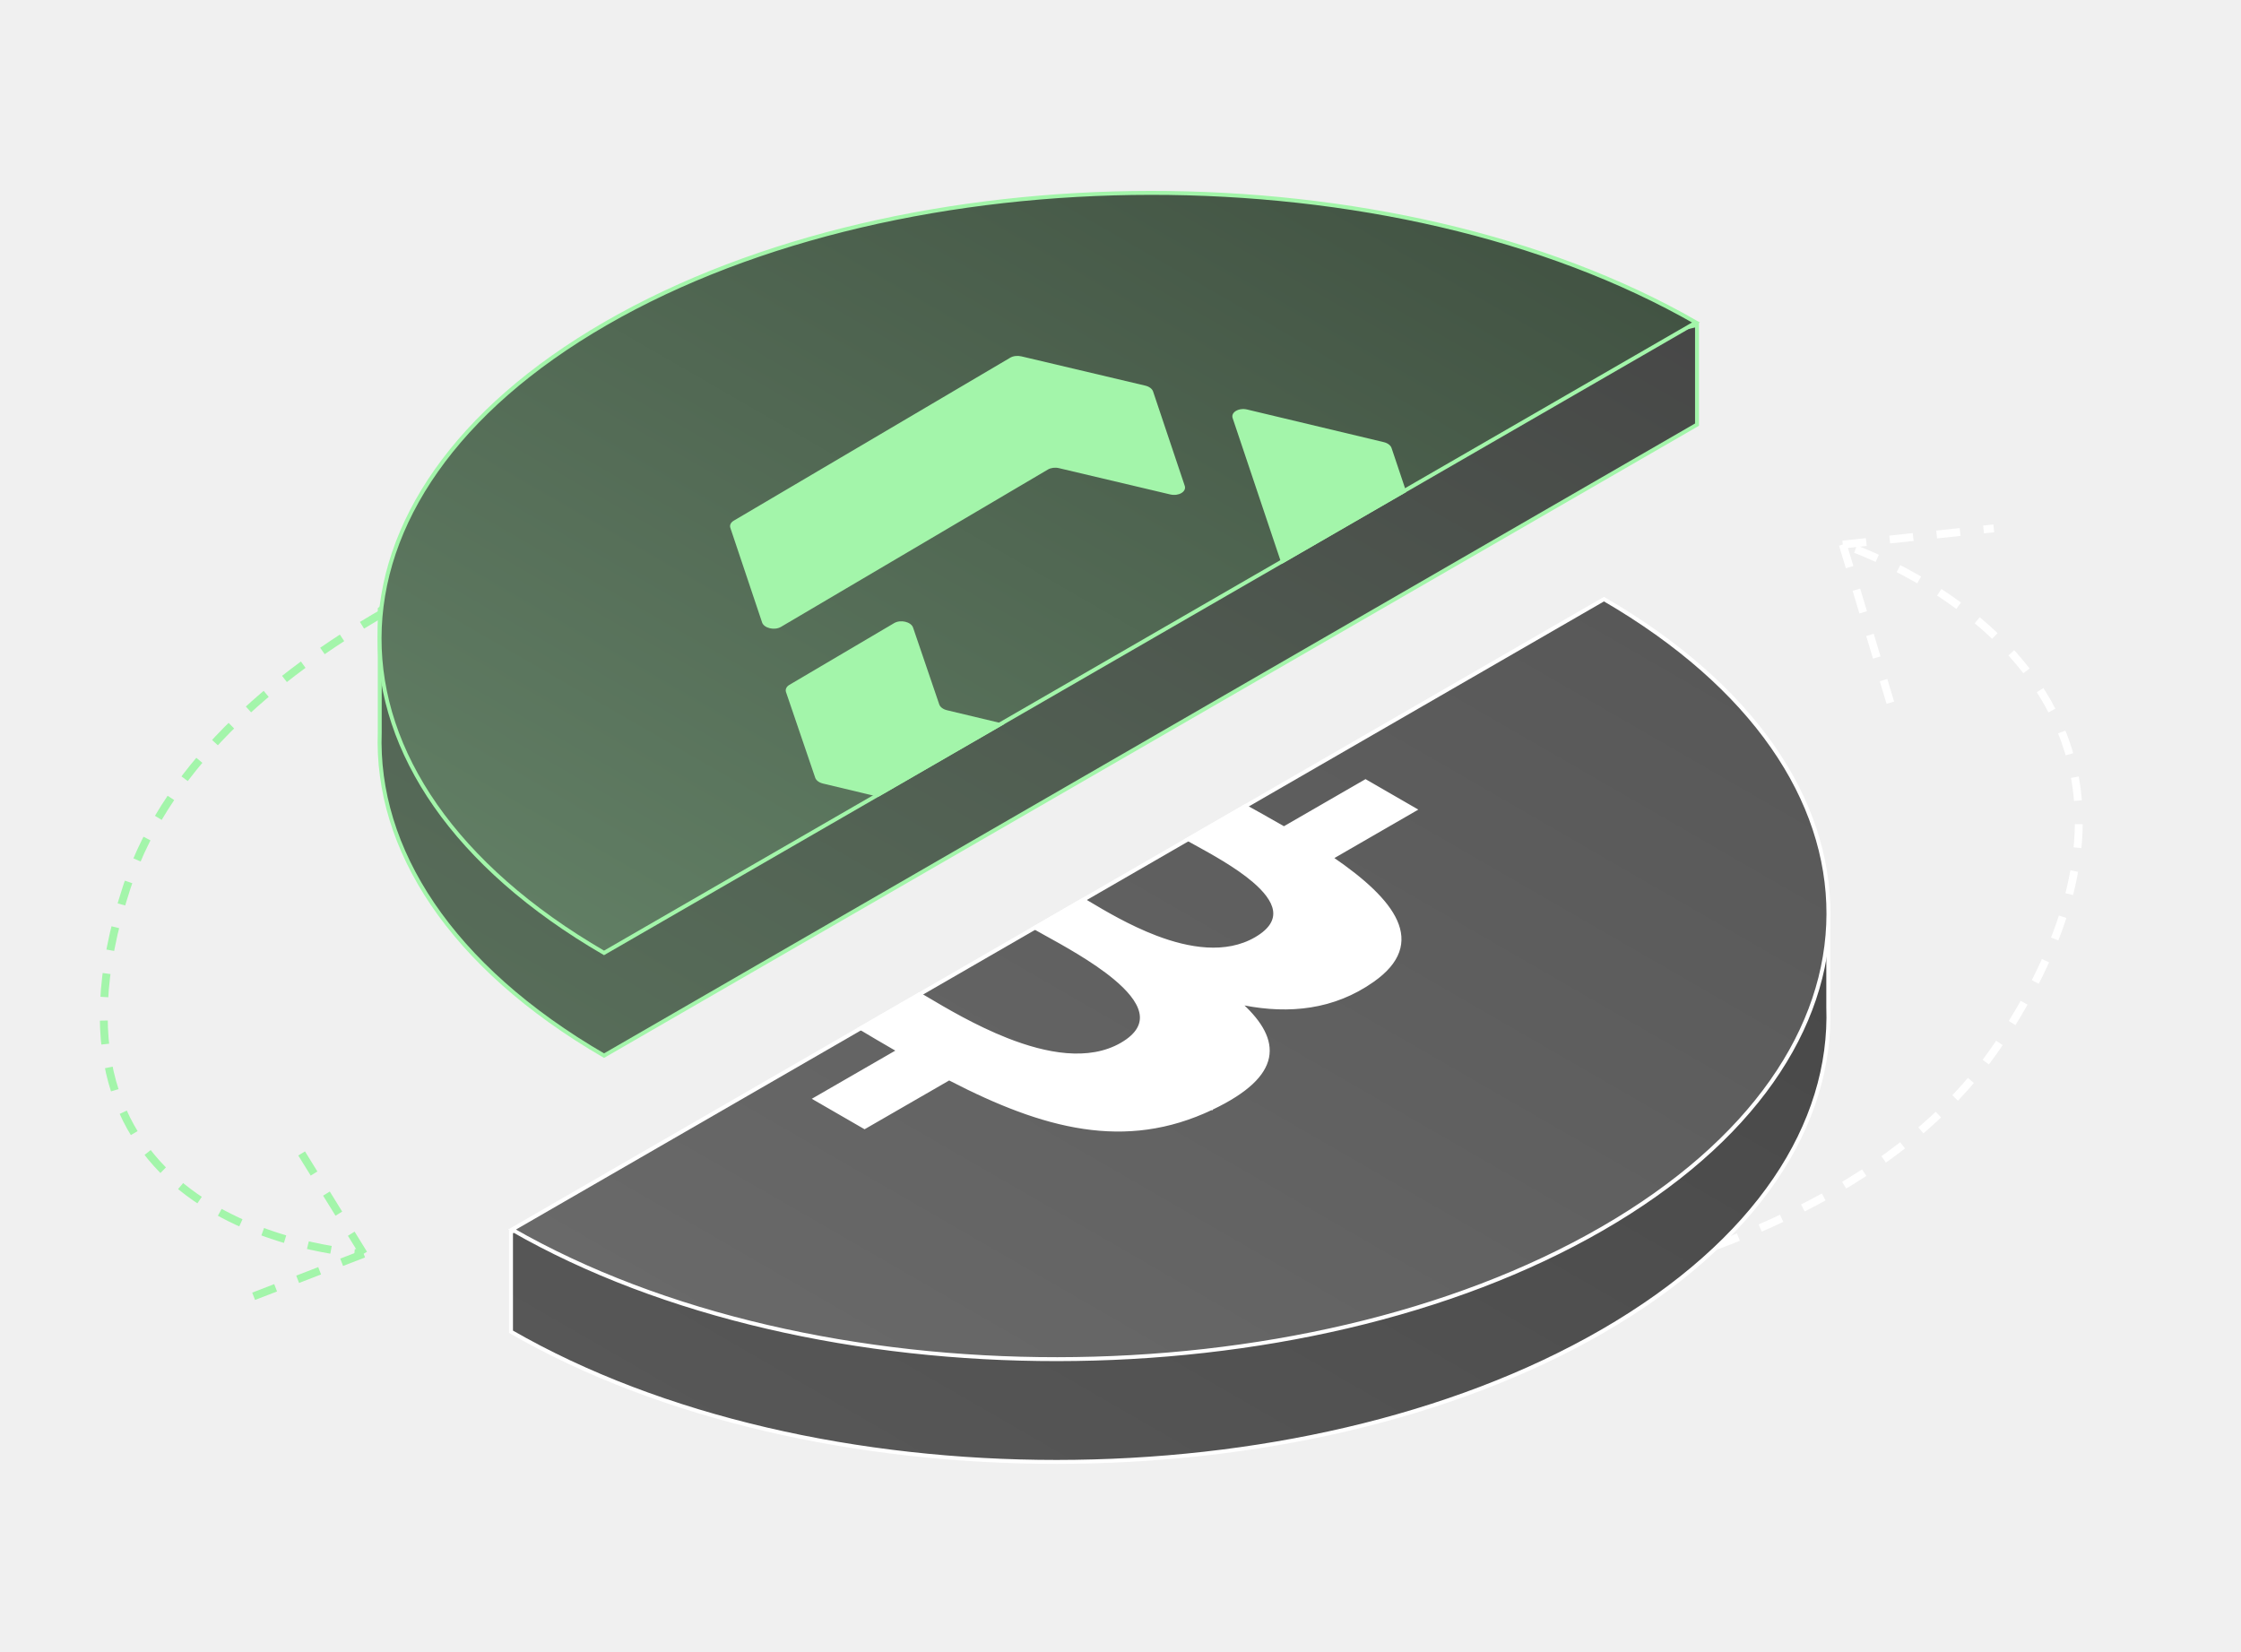
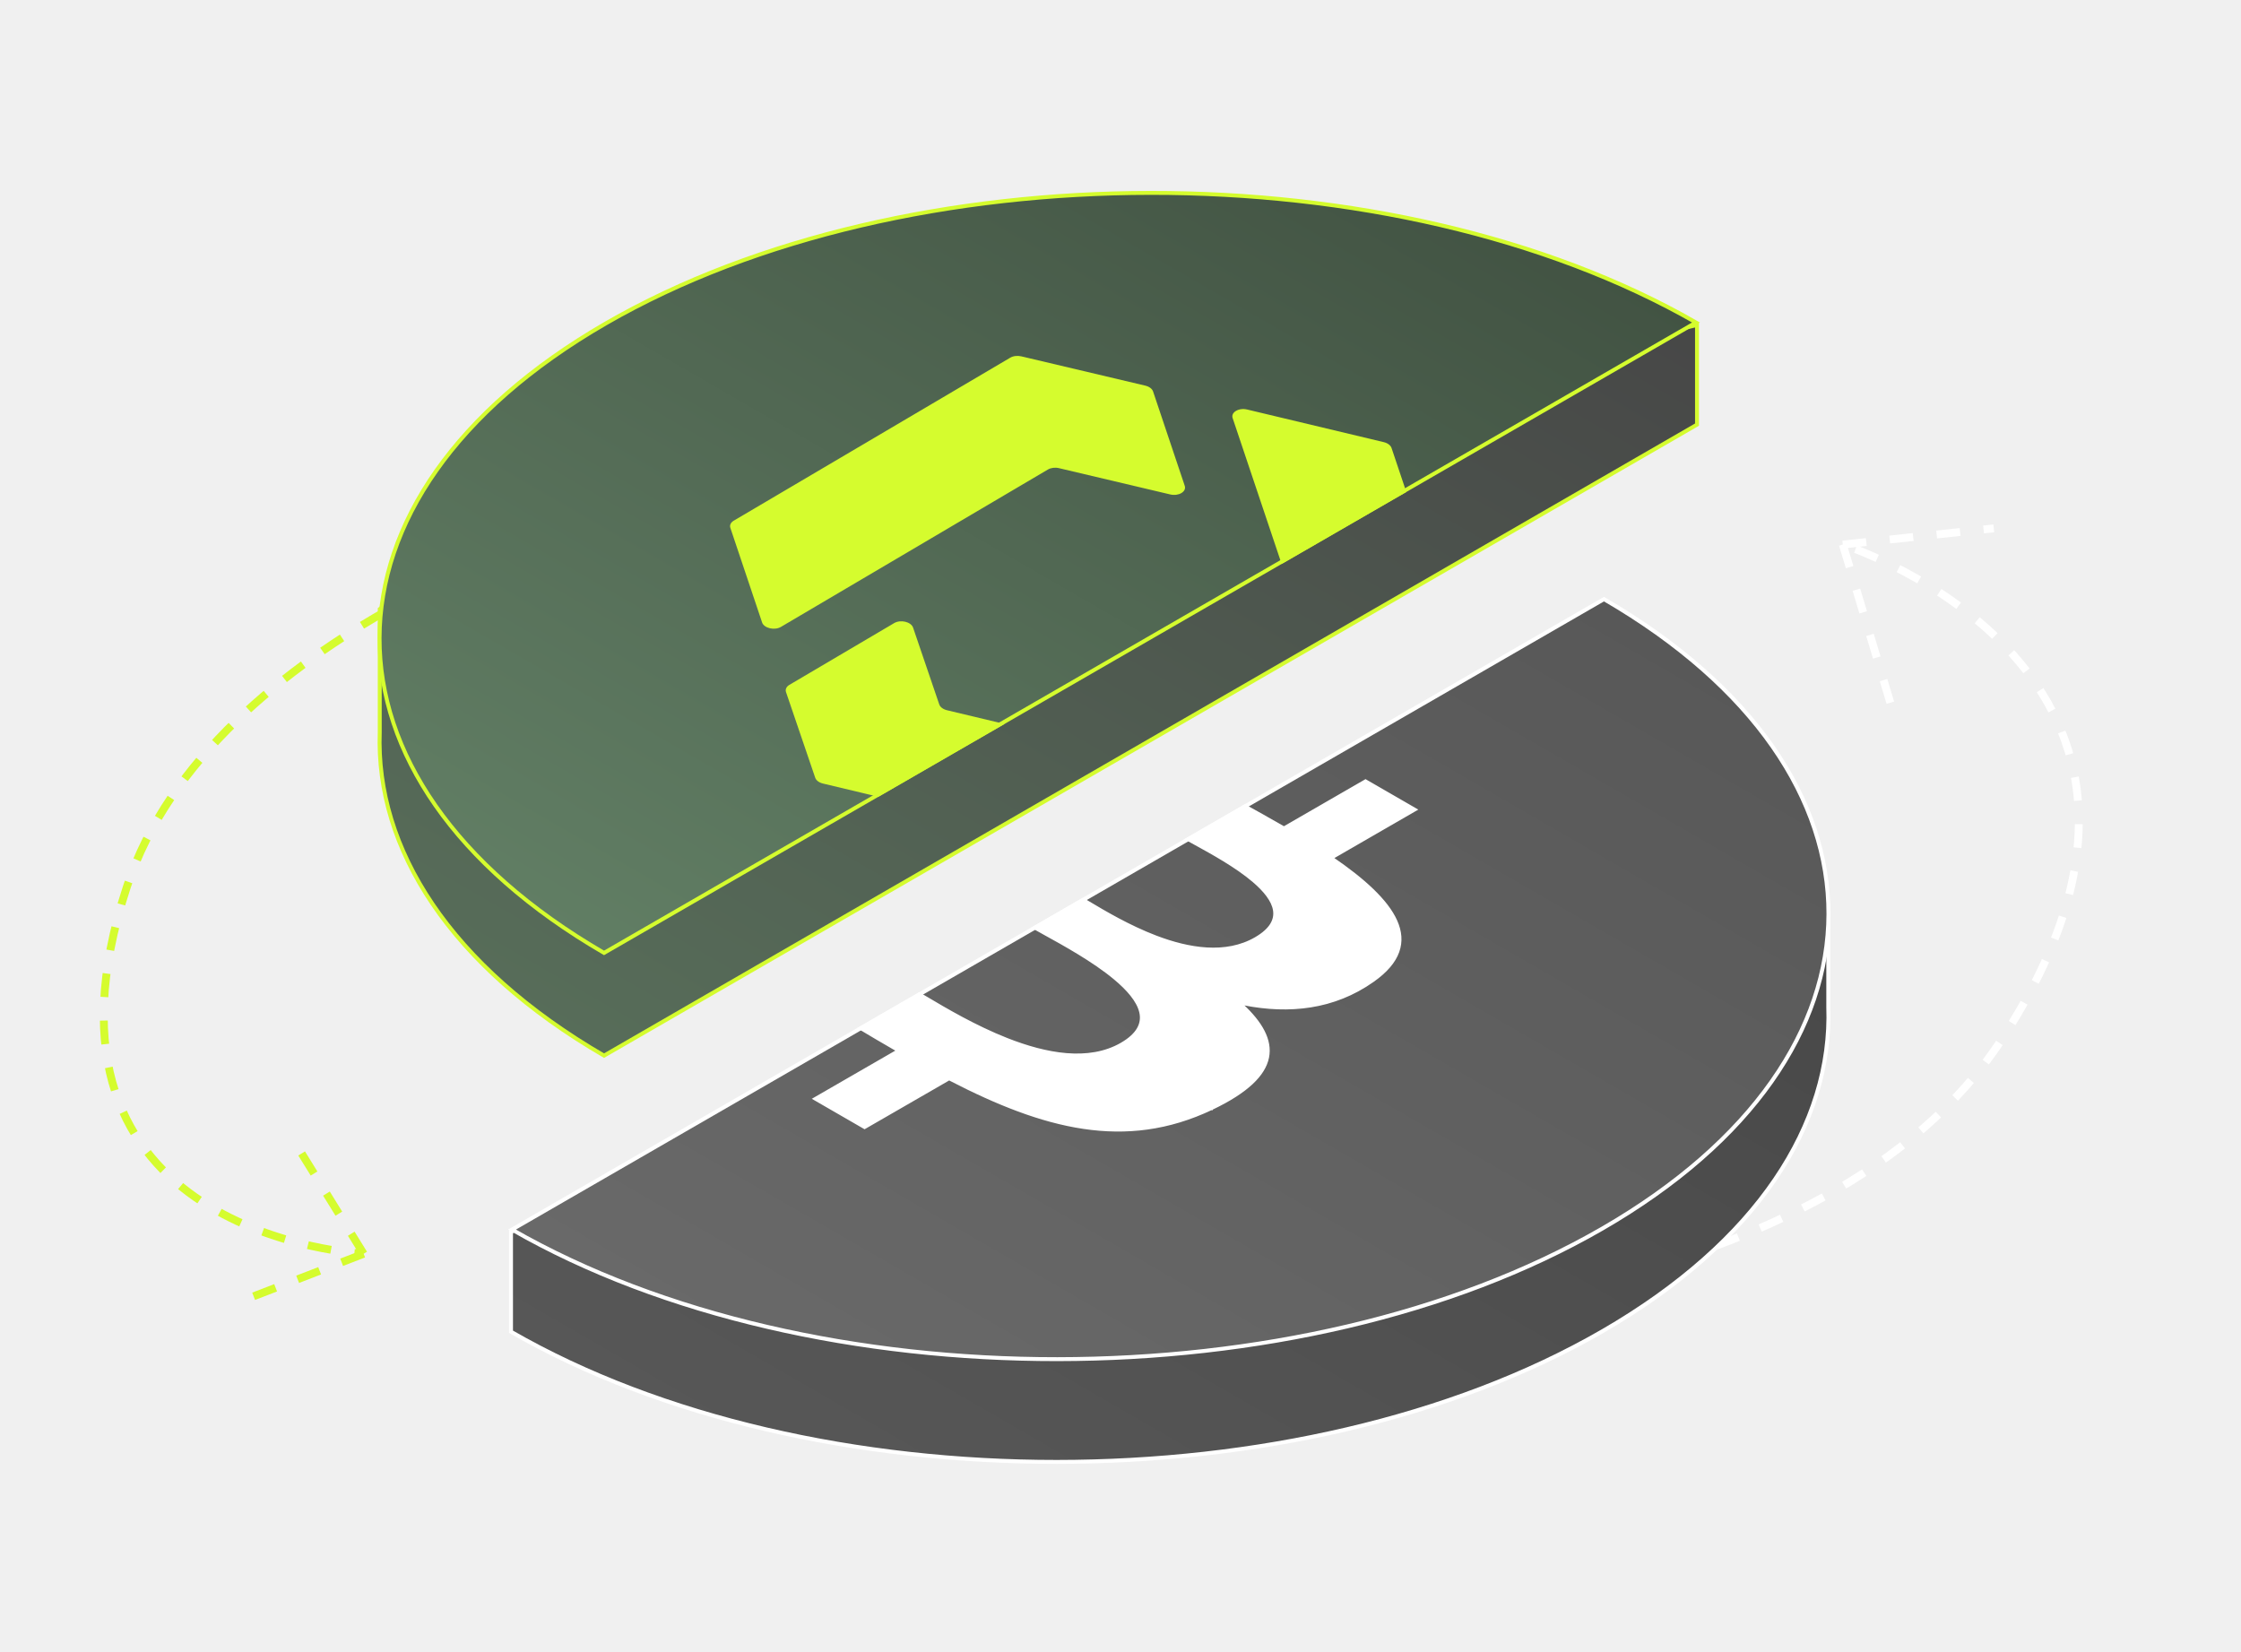
<svg xmlns="http://www.w3.org/2000/svg" width="285" height="210" viewBox="0 0 285 210" fill="none">
-   <path d="M76.03 65.95C76.03 65.95 26.85 80.21 16.151 112.74C1.471 157.373 46.248 159.457 46.248 159.457M46.248 159.457L36.851 144.254M46.248 159.457L31.11 165.303" stroke="#A3F5AA" stroke-dasharray="3 3" />
-   <path d="M76.818 134.256C57.264 122.897 47.756 107.949 48.294 93.1L48.294 93.1L48.294 93.096L48.294 77.46L77.052 54.192C109.556 35.435 159.168 32.578 196.883 45.622L197.013 45.667L197.154 45.635L215.818 41.336L215.818 54.004L76.818 134.256Z" fill="url(#paint0_linear_22316_2755)" stroke="#A3F5AA" stroke-width="0.5" />
-   <path d="M77.034 41.137C115.311 19.038 177.324 18.996 215.69 41.012L76.818 121.19C38.685 99.04 38.757 63.236 77.034 41.137Z" fill="url(#paint1_linear_22316_2755)" stroke="#A3F5AA" stroke-width="0.5" />
+   <path d="M76.03 65.95C76.03 65.95 26.85 80.21 16.151 112.74C1.471 157.373 46.248 159.457 46.248 159.457M46.248 159.457L36.851 144.254M46.248 159.457L31.11 165.303" stroke="#d5fc2e" stroke-dasharray="3 3" />
+   <path d="M76.818 134.256C57.264 122.897 47.756 107.949 48.294 93.1L48.294 93.1L48.294 93.096L48.294 77.46L77.052 54.192C109.556 35.435 159.168 32.578 196.883 45.622L197.013 45.667L197.154 45.635L215.818 41.336L215.818 54.004L76.818 134.256Z" fill="url(#paint0_linear_22316_2755)" stroke="#d5fc2e" stroke-width="0.5" />
+   <path d="M77.034 41.137C115.311 19.038 177.324 18.996 215.69 41.012L76.818 121.19C38.685 99.04 38.757 63.236 77.034 41.137Z" fill="url(#paint1_linear_22316_2755)" stroke="#d5fc2e" stroke-width="0.5" />
  <mask id="mask0_22316_2755" style="mask-type:alpha" maskUnits="userSpaceOnUse" x="47" y="24" width="170" height="98">
-     <path d="M77.034 41.137C115.311 19.038 177.324 18.996 215.69 41.012L76.818 121.19C38.685 99.04 38.757 63.236 77.034 41.137Z" fill="white" stroke="#A3F5AA" stroke-width="0.5" />
+     <path d="M77.034 41.137C115.311 19.038 177.324 18.996 215.69 41.012L76.818 121.19C38.685 99.04 38.757 63.236 77.034 41.137Z" fill="white" stroke="#d5fc2e" stroke-width="0.5" />
  </mask>
  <g mask="url(#mask0_22316_2755)">
-     <path d="M158.609 52.083L175.984 56.232C176.478 56.35 176.856 56.635 176.971 56.977L187.599 88.641C187.714 88.983 187.551 89.332 187.174 89.558L175.121 96.715C174.738 96.94 174.196 97.007 173.699 96.887L156.348 92.744C155.28 92.491 154.969 91.567 155.786 91.081L166.602 84.658C166.981 84.434 167.142 84.083 167.027 83.741L156.761 53.172C156.513 52.432 157.538 51.828 158.609 52.083Z" fill="#A3F5AA" />
-     <path d="M96.916 79.151L92.885 67.139C92.767 66.795 92.93 66.447 93.313 66.221L128.473 45.494C128.853 45.27 129.391 45.204 129.889 45.321L145.656 49.046C146.156 49.165 146.534 49.45 146.646 49.794L150.672 61.793C150.917 62.531 149.898 63.135 148.827 62.884L134.684 59.542C134.189 59.423 133.65 59.489 133.268 59.715L99.319 79.728C98.497 80.213 97.161 79.893 96.913 79.152L96.916 79.151Z" fill="#A3F5AA" />
-     <path d="M165.202 102.553L151.865 110.416C151.482 110.642 150.943 110.707 150.446 110.587L104.658 99.65C104.163 99.532 103.788 99.249 103.673 98.907L99.963 88.023C99.845 87.678 100.009 87.326 100.392 87.1L113.713 79.247C114.533 78.764 115.866 79.081 116.12 79.818L119.448 89.584C119.563 89.926 119.942 90.207 120.433 90.327L164.644 100.885C165.714 101.14 166.025 102.064 165.203 102.549L165.202 102.553Z" fill="#A3F5AA" />
+     <path d="M158.609 52.083L175.984 56.232C176.478 56.35 176.856 56.635 176.971 56.977L187.599 88.641C187.714 88.983 187.551 89.332 187.174 89.558L175.121 96.715C174.738 96.94 174.196 97.007 173.699 96.887L156.348 92.744C155.28 92.491 154.969 91.567 155.786 91.081L166.602 84.658C166.981 84.434 167.142 84.083 167.027 83.741L156.761 53.172C156.513 52.432 157.538 51.828 158.609 52.083Z" fill="#d5fc2e" />
+     <path d="M96.916 79.151L92.885 67.139C92.767 66.795 92.93 66.447 93.313 66.221L128.473 45.494C128.853 45.27 129.391 45.204 129.889 45.321L145.656 49.046C146.156 49.165 146.534 49.45 146.646 49.794L150.672 61.793C150.917 62.531 149.898 63.135 148.827 62.884L134.684 59.542C134.189 59.423 133.65 59.489 133.268 59.715L99.319 79.728C98.497 80.213 97.161 79.893 96.913 79.152L96.916 79.151Z" fill="#d5fc2e" />
+     <path d="M165.202 102.553L151.865 110.416C151.482 110.642 150.943 110.707 150.446 110.587L104.658 99.65C104.163 99.532 103.788 99.249 103.673 98.907L99.963 88.023C99.845 87.678 100.009 87.326 100.392 87.1L113.713 79.247C114.533 78.764 115.866 79.081 116.12 79.818L119.448 89.584C119.563 89.926 119.942 90.207 120.433 90.327L164.644 100.885C165.714 101.14 166.025 102.064 165.203 102.549L165.202 102.553Z" fill="#d5fc2e" />
  </g>
  <path d="M171.347 167.539C171.347 167.539 232.252 166.295 254.563 132.208C285.176 85.439 234.362 69.256 234.362 69.256M234.362 69.256L240.479 89.621M234.362 69.256L253.558 67.2" stroke="white" stroke-dasharray="3 3" />
  <path d="M203.917 89.281L232.511 115.108L232.511 128.049L232.511 128.053C233.044 142.952 223.464 157.949 203.771 169.319C165.452 191.443 103.343 191.46 64.987 169.371L64.987 156.689L203.917 89.281Z" fill="url(#paint2_linear_22316_2755)" stroke="white" stroke-width="0.5" />
  <path d="M203.771 156.253C165.494 178.352 103.48 178.393 65.114 156.378L203.987 76.199C242.119 98.35 242.047 134.154 203.771 156.253Z" fill="url(#paint3_linear_22316_2755)" stroke="white" stroke-width="0.5" />
  <mask id="mask1_22316_2755" style="mask-type:alpha" maskUnits="userSpaceOnUse" x="64" y="75" width="169" height="99">
    <path d="M203.771 156.254C165.494 178.353 103.48 178.394 65.114 156.379L203.987 76.2C242.119 98.351 242.047 134.155 203.771 156.254Z" fill="white" stroke="black" stroke-width="0.5" />
  </mask>
  <g mask="url(#mask1_22316_2755)">
    <path d="M158.275 127.621L157.469 127.465L157.917 127.882C160.326 130.123 161.578 132.318 161.141 134.472C160.705 136.622 158.578 138.767 154.104 140.901L154.299 141.037L154.104 140.901C148.566 143.544 143.219 144.133 137.804 143.324C132.359 142.511 126.813 140.281 120.922 137.24L120.706 137.129L120.501 137.247L109.954 143.332L103.741 139.745L114.142 133.743L114.358 133.618L114.141 133.493C112.419 132.501 110.673 131.474 108.884 130.4L108.668 130.27L108.447 130.397L98.001 136.431L91.797 132.847L102.353 126.746L102.567 126.622L102.354 126.497C101.825 126.187 101.294 125.874 100.759 125.558C99.737 124.955 98.7 124.345 97.643 123.733L97.643 123.733L89.252 118.888L97.807 115.386L97.832 115.401C97.965 115.48 98.154 115.592 98.382 115.727C98.836 115.996 99.442 116.353 100.047 116.708C100.652 117.063 101.258 117.416 101.712 117.674C101.939 117.803 102.13 117.91 102.266 117.982C102.332 118.017 102.39 118.047 102.434 118.068C102.451 118.075 102.478 118.088 102.509 118.098C103.493 118.652 104.486 118.821 105.376 118.783C106.265 118.746 107.012 118.504 107.509 118.289L107.527 118.281L107.542 118.272L124.596 108.426L136.735 101.416L136.755 101.404L136.772 101.39C137.327 100.917 137.787 100.307 137.743 99.603C137.698 98.904 137.158 98.138 135.808 97.347C135.79 97.328 135.769 97.312 135.756 97.302C135.721 97.275 135.668 97.241 135.607 97.202C135.483 97.123 135.298 97.012 135.075 96.881C134.628 96.618 134.017 96.269 133.403 95.921C132.788 95.573 132.168 95.225 131.702 94.964C131.474 94.837 131.283 94.73 131.147 94.654L137.636 90.906L146.367 95.951L146.335 95.969L146.552 96.094C147.934 96.892 149.377 97.694 150.844 98.508L151.061 98.628L151.273 98.505L161.712 92.48L167.919 96.064L157.693 101.969L157.472 102.097L157.697 102.222C159.507 103.226 161.321 104.235 163.067 105.243L163.283 105.368L163.5 105.243L173.662 99.378L179.875 102.965L169.436 108.994L169.238 109.109L169.419 109.233C173.331 111.914 176.311 114.586 177.464 117.181C178.611 119.764 177.95 122.277 174.554 124.667L174.554 124.667C172.056 126.43 169.397 127.438 166.669 127.872C163.94 128.306 161.115 128.172 158.275 127.621ZM150.659 106.464L150.443 106.339L150.226 106.464L137.274 113.941L137.058 114.066L137.274 114.191C137.582 114.369 137.941 114.583 138.344 114.823C140.372 116.033 143.523 117.912 146.986 119.23C149.063 120.02 151.283 120.62 153.467 120.748C155.668 120.876 157.818 120.522 159.718 119.425L159.718 119.425C161.694 118.284 162.349 117.021 162.143 115.74C161.938 114.468 160.887 113.191 159.498 112.002C157.282 110.105 154.145 108.385 152.03 107.226C151.498 106.934 151.031 106.678 150.659 106.464ZM116.453 125.959L116.236 126.084L116.453 126.21C116.82 126.421 117.248 126.675 117.727 126.96C120.168 128.408 123.956 130.657 128.056 132.267C130.509 133.231 133.102 133.979 135.611 134.185C138.137 134.393 140.573 134.05 142.663 132.843C144.835 131.589 145.475 130.159 145.131 128.689C144.79 127.229 143.482 125.738 141.79 124.334C139.082 122.087 135.329 120.02 132.797 118.625C132.167 118.278 131.613 117.972 131.169 117.716L130.952 117.591L130.736 117.716L116.453 125.959Z" fill="white" stroke="white" stroke-width="0.5" />
  </g>
  <defs>
    <linearGradient id="paint0_linear_22316_2755" x1="41.991" y1="114.399" x2="117.274" y2="-15.996" gradientUnits="userSpaceOnUse">
      <stop stop-color="#576D59" />
      <stop offset="1" stop-color="#474747" />
    </linearGradient>
    <linearGradient id="paint1_linear_22316_2755" x1="41.991" y1="101.333" x2="111.644" y2="-19.31" gradientUnits="userSpaceOnUse">
      <stop stop-color="#617E64" />
      <stop offset="1" stop-color="#425343" />
    </linearGradient>
    <linearGradient id="paint2_linear_22316_2755" x1="233.255" y1="105.913" x2="163.602" y2="226.556" gradientUnits="userSpaceOnUse">
      <stop stop-color="#474747" />
      <stop offset="1" stop-color="#575757" />
    </linearGradient>
    <linearGradient id="paint3_linear_22316_2755" x1="238.814" y1="96.056" x2="169.161" y2="216.699" gradientUnits="userSpaceOnUse">
      <stop stop-color="#585858" />
      <stop offset="1" stop-color="#696969" />
    </linearGradient>
  </defs>
</svg>
